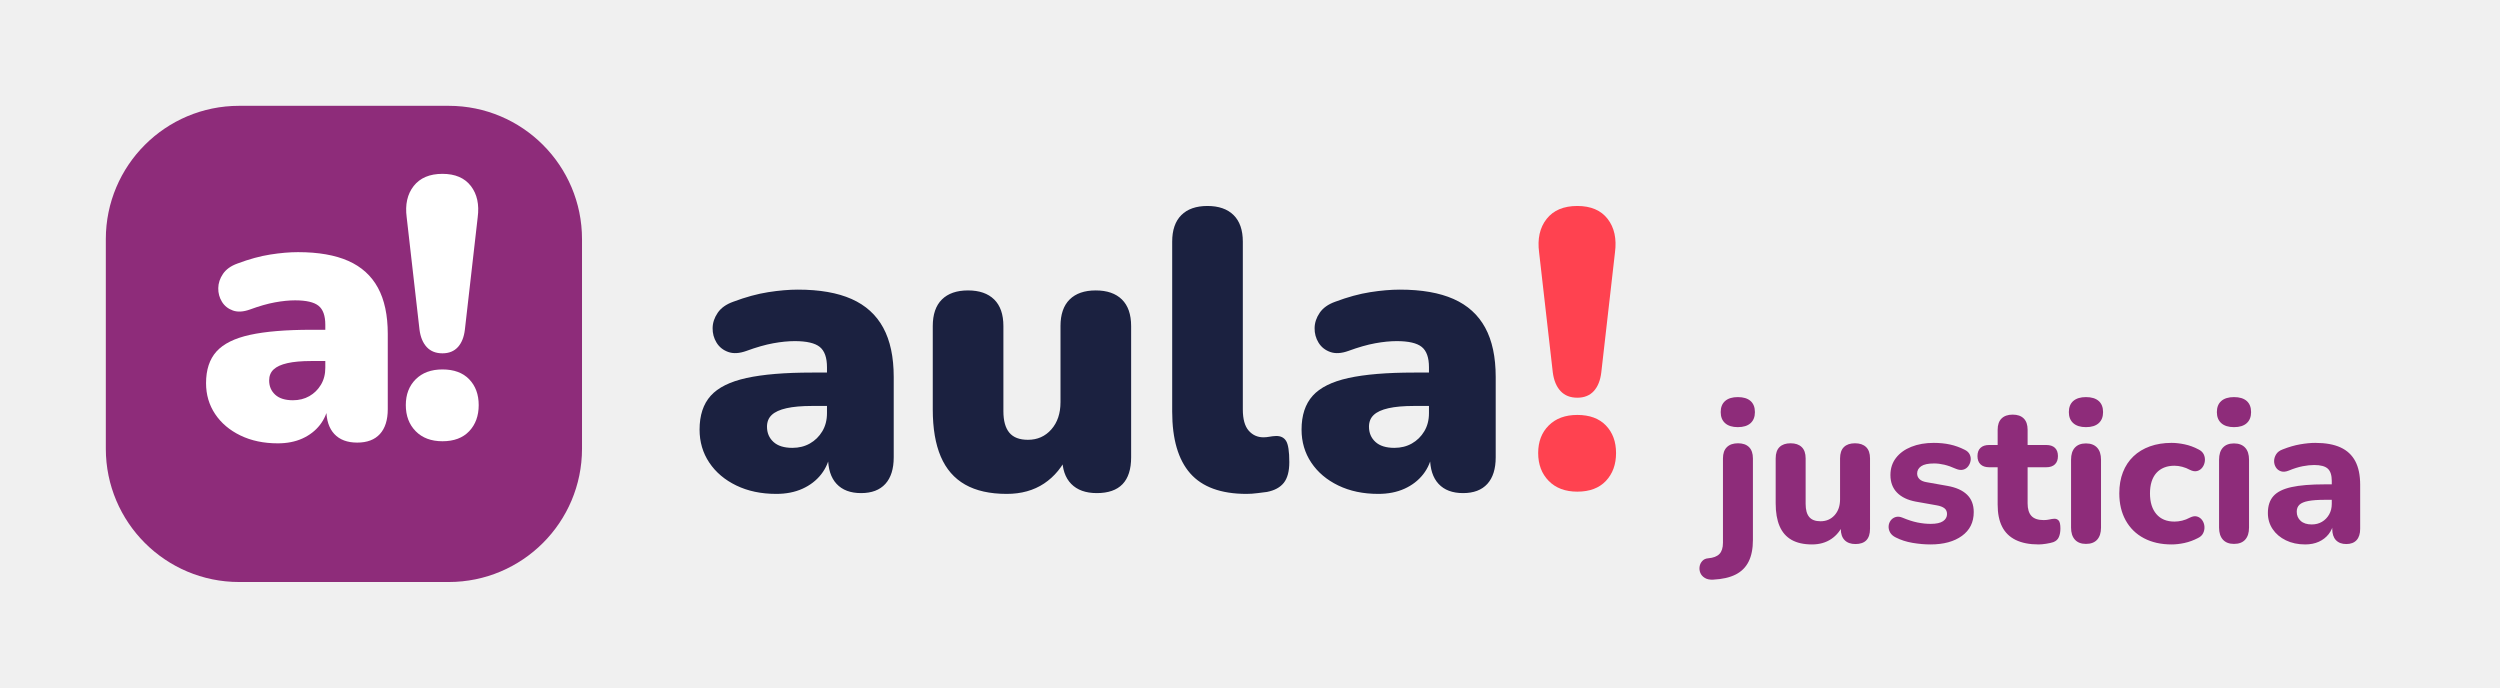
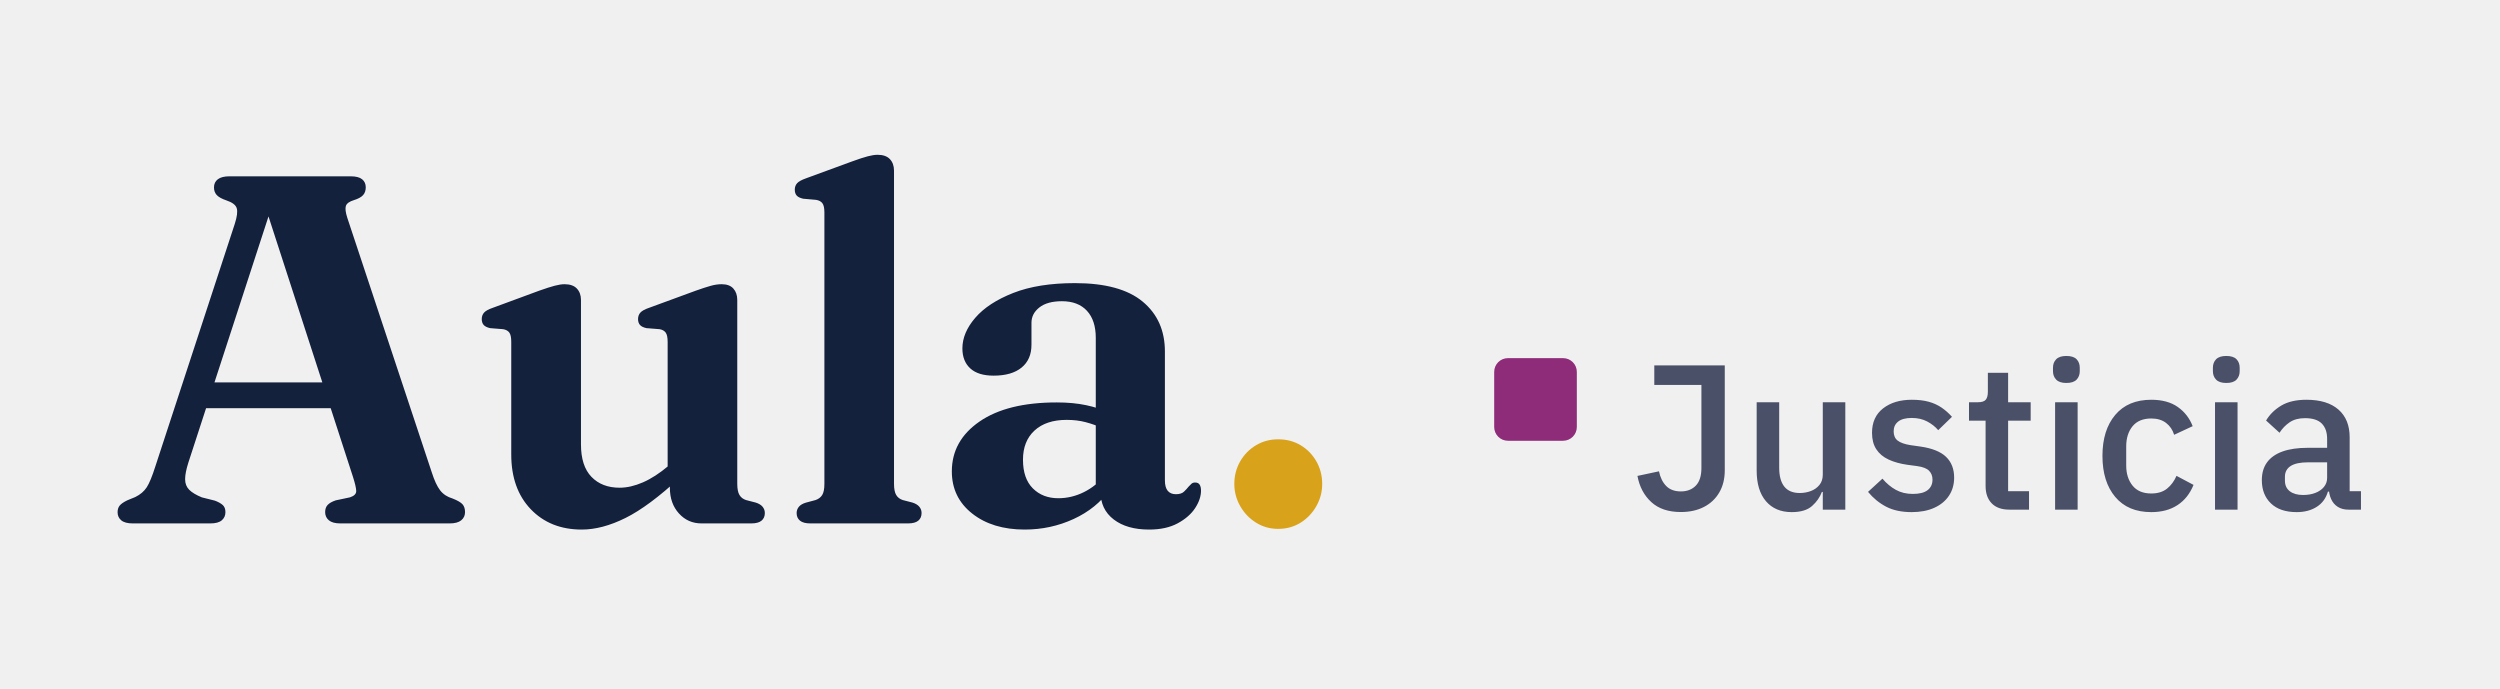
- <svg xmlns="http://www.w3.org/2000/svg" viewBox="0 0 378 104" width="378" height="104">
-   <rect x="16" y="16" width="72" height="72" rx="20.16" fill="#8E2C7A" />
-   <path d="M42.006 67.033Q38.814 67.033 36.358 65.846Q33.902 64.659 32.528 62.604Q31.155 60.549 31.155 57.934Q31.155 54.901 32.727 53.15Q34.3 51.399 37.802 50.631Q41.304 49.863 47.078 49.863H50.173V54.587H47.062Q44.871 54.587 43.457 54.906Q42.042 55.226 41.369 55.861Q40.696 56.496 40.696 57.525Q40.696 58.841 41.611 59.679Q42.526 60.518 44.291 60.518Q45.678 60.518 46.769 59.899Q47.861 59.279 48.524 58.175Q49.187 57.071 49.187 55.608V49.114Q49.187 47.059 48.166 46.236Q47.146 45.412 44.62 45.412Q43.243 45.412 41.576 45.716Q39.91 46.019 37.796 46.795Q36.299 47.336 35.216 46.95Q34.132 46.564 33.558 45.629Q32.983 44.694 33.001 43.565Q33.019 42.435 33.719 41.406Q34.419 40.376 35.917 39.84Q38.572 38.844 40.869 38.485Q43.166 38.125 45.06 38.125Q49.677 38.125 52.665 39.45Q55.653 40.775 57.142 43.508Q58.631 46.24 58.631 50.494V61.856Q58.631 64.315 57.448 65.618Q56.265 66.921 54.011 66.921Q51.757 66.921 50.546 65.618Q49.335 64.315 49.335 61.856V60.416L49.677 61.169Q49.391 62.955 48.365 64.262Q47.34 65.568 45.724 66.301Q44.109 67.033 42.006 67.033Z" fill="#FFFFFF" />
-   <path d="M66.897 53.422Q65.4 53.422 64.523 52.479Q63.647 51.536 63.427 49.834L61.491 32.864Q61.107 29.961 62.551 28.124Q63.994 26.286 66.897 26.286Q69.78 26.286 71.195 28.124Q72.611 29.961 72.227 32.864L70.291 49.834Q70.092 51.536 69.233 52.479Q68.374 53.422 66.897 53.422ZM66.897 66.717Q64.342 66.717 62.85 65.197Q61.358 63.677 61.358 61.25Q61.358 58.843 62.85 57.351Q64.342 55.859 66.897 55.859Q69.508 55.859 70.944 57.351Q72.38 58.843 72.38 61.25Q72.38 63.677 70.944 65.197Q69.508 66.717 66.897 66.717Z" fill="#FFFFFF" />
-   <path d="M117.368 74.677Q113.959 74.677 111.334 73.408Q108.71 72.14 107.243 69.944Q105.775 67.748 105.775 64.955Q105.775 61.715 107.455 59.844Q109.135 57.973 112.877 57.153Q116.619 56.332 122.787 56.332H126.094V61.38H122.771Q120.43 61.38 118.919 61.721Q117.407 62.061 116.688 62.74Q115.969 63.418 115.969 64.519Q115.969 65.924 116.947 66.82Q117.924 67.716 119.81 67.716Q121.292 67.716 122.458 67.054Q123.624 66.392 124.332 65.213Q125.04 64.033 125.04 62.47V55.532Q125.04 53.336 123.95 52.457Q122.86 51.577 120.162 51.577Q118.69 51.577 116.91 51.902Q115.13 52.226 112.871 53.054Q111.272 53.633 110.114 53.22Q108.957 52.808 108.343 51.809Q107.729 50.81 107.748 49.603Q107.767 48.397 108.515 47.297Q109.263 46.197 110.863 45.624Q113.7 44.56 116.154 44.176Q118.608 43.792 120.632 43.792Q125.565 43.792 128.757 45.208Q131.949 46.623 133.54 49.542Q135.131 52.461 135.131 57.006V69.146Q135.131 71.772 133.867 73.164Q132.603 74.557 130.195 74.557Q127.787 74.557 126.493 73.164Q125.199 71.772 125.199 69.146V67.607L125.564 68.411Q125.259 70.32 124.163 71.716Q123.067 73.112 121.341 73.894Q119.615 74.677 117.368 74.677ZM152.217 74.677Q148.404 74.677 145.927 73.269Q143.45 71.862 142.242 69.028Q141.034 66.193 141.034 61.905V49.301Q141.034 46.653 142.415 45.282Q143.797 43.912 146.363 43.912Q148.929 43.912 150.321 45.282Q151.714 46.653 151.714 49.301V62.179Q151.714 64.341 152.61 65.419Q153.506 66.498 155.423 66.498Q157.58 66.498 158.964 64.926Q160.347 63.354 160.347 60.815V49.301Q160.347 46.653 161.729 45.282Q163.11 43.912 165.676 43.912Q168.243 43.912 169.635 45.282Q171.027 46.653 171.027 49.301V69.146Q171.027 74.557 165.835 74.557Q163.328 74.557 161.966 73.164Q160.604 71.772 160.604 69.146V65.659L161.559 68.608Q160.222 71.541 157.864 73.109Q155.505 74.677 152.217 74.677ZM188.481 74.677Q182.697 74.677 179.966 71.578Q177.235 68.479 177.235 62.231V36.533Q177.235 33.906 178.617 32.525Q179.998 31.143 182.565 31.143Q185.131 31.143 186.523 32.525Q187.915 33.906 187.915 36.533V61.909Q187.915 64.094 188.798 65.108Q189.681 66.121 191.036 66.121Q191.478 66.121 191.936 66.034Q192.394 65.946 192.891 65.925Q193.961 65.881 194.453 66.662Q194.944 67.443 194.944 69.872Q194.944 71.947 194.114 72.998Q193.284 74.048 191.56 74.382Q191.074 74.442 190.165 74.559Q189.256 74.677 188.481 74.677ZM208.388 74.677Q204.979 74.677 202.354 73.408Q199.73 72.14 198.263 69.944Q196.795 67.748 196.795 64.955Q196.795 61.715 198.475 59.844Q200.155 57.973 203.897 57.153Q207.639 56.332 213.807 56.332H217.114V61.38H213.791Q211.45 61.38 209.939 61.721Q208.427 62.061 207.708 62.74Q206.989 63.418 206.989 64.519Q206.989 65.924 207.967 66.82Q208.944 67.716 210.83 67.716Q212.312 67.716 213.478 67.054Q214.644 66.392 215.352 65.213Q216.06 64.033 216.06 62.47V55.532Q216.06 53.336 214.97 52.457Q213.88 51.577 211.182 51.577Q209.71 51.577 207.93 51.902Q206.15 52.226 203.891 53.054Q202.292 53.633 201.134 53.22Q199.977 52.808 199.363 51.809Q198.749 50.81 198.768 49.603Q198.787 48.397 199.535 47.297Q200.283 46.197 201.883 45.624Q204.72 44.56 207.174 44.176Q209.628 43.792 211.652 43.792Q216.585 43.792 219.777 45.208Q222.969 46.623 224.56 49.542Q226.151 52.461 226.151 57.006V69.146Q226.151 71.772 224.887 73.164Q223.623 74.557 221.215 74.557Q218.807 74.557 217.513 73.164Q216.219 71.772 216.219 69.146V67.607L216.584 68.411Q216.279 70.32 215.183 71.716Q214.087 73.112 212.361 73.894Q210.635 74.677 208.388 74.677Z" fill="#1B2140" />
-   <path d="M238.49 60.134Q236.89 60.134 235.953 59.127Q235.017 58.12 234.782 56.301L232.714 38.171Q232.304 35.069 233.846 33.106Q235.388 31.143 238.49 31.143Q241.569 31.143 243.081 33.106Q244.594 35.069 244.184 38.171L242.116 56.301Q241.902 58.12 240.985 59.127Q240.068 60.134 238.49 60.134ZM238.49 74.338Q235.76 74.338 234.166 72.714Q232.572 71.09 232.572 68.497Q232.572 65.926 234.166 64.332Q235.76 62.738 238.49 62.738Q241.279 62.738 242.813 64.332Q244.347 65.926 244.347 68.497Q244.347 71.09 242.813 72.714Q241.279 74.338 238.49 74.338Z" fill="#FF4250" />
-   <path d="M259.033 87.642Q258.242 87.683 257.756 87.376Q257.27 87.07 257.086 86.609Q256.902 86.149 256.981 85.658Q257.06 85.168 257.397 84.81Q257.733 84.453 258.279 84.414Q259.451 84.313 259.981 83.757Q260.511 83.201 260.511 82.069V69.309Q260.511 68.191 261.105 67.608Q261.699 67.024 262.787 67.024Q263.875 67.024 264.458 67.608Q265.041 68.191 265.041 69.309V81.645Q265.041 83.612 264.394 84.908Q263.746 86.204 262.425 86.871Q261.105 87.539 259.033 87.642ZM262.757 64.584Q261.519 64.584 260.845 63.988Q260.17 63.393 260.17 62.312Q260.17 61.211 260.845 60.626Q261.519 60.041 262.757 60.041Q264.015 60.041 264.679 60.626Q265.343 61.211 265.343 62.312Q265.343 63.393 264.679 63.988Q264.015 64.584 262.757 64.584ZM273.976 82.319Q272.108 82.319 270.89 81.63Q269.671 80.941 269.076 79.558Q268.482 78.175 268.482 76.099V69.309Q268.482 68.17 269.065 67.597Q269.649 67.024 270.737 67.024Q271.825 67.024 272.418 67.597Q273.012 68.17 273.012 69.309V76.197Q273.012 77.522 273.553 78.168Q274.093 78.815 275.267 78.815Q276.56 78.815 277.388 77.902Q278.217 76.989 278.217 75.495V69.309Q278.217 68.17 278.8 67.597Q279.384 67.024 280.472 67.024Q281.559 67.024 282.153 67.597Q282.747 68.17 282.747 69.309V79.954Q282.747 82.259 280.541 82.259Q279.483 82.259 278.904 81.665Q278.326 81.071 278.326 79.954V77.937L278.774 79.119Q278.125 80.663 276.897 81.491Q275.669 82.319 273.976 82.319ZM291.896 82.319Q290.578 82.319 289.18 82.082Q287.782 81.845 286.652 81.269Q286.04 80.969 285.784 80.508Q285.528 80.046 285.559 79.562Q285.59 79.077 285.873 78.697Q286.156 78.317 286.622 78.175Q287.088 78.034 287.662 78.274Q288.881 78.787 289.912 78.998Q290.943 79.209 291.916 79.209Q293.197 79.209 293.794 78.799Q294.391 78.388 294.391 77.728Q294.391 77.151 293.996 76.847Q293.601 76.542 292.85 76.409L289.69 75.849Q287.83 75.507 286.832 74.484Q285.833 73.46 285.833 71.823Q285.833 70.326 286.671 69.239Q287.508 68.151 288.988 67.558Q290.469 66.964 292.383 66.964Q293.722 66.964 294.854 67.212Q295.985 67.459 297.056 68.003Q297.6 68.261 297.816 68.708Q298.033 69.154 297.957 69.639Q297.881 70.124 297.588 70.509Q297.294 70.895 296.824 71.017Q296.353 71.139 295.749 70.889Q294.791 70.456 293.978 70.265Q293.165 70.074 292.442 70.074Q291.084 70.074 290.478 70.495Q289.872 70.916 289.872 71.596Q289.872 72.094 290.221 72.439Q290.571 72.784 291.29 72.906L294.45 73.466Q296.391 73.807 297.41 74.786Q298.429 75.765 298.429 77.432Q298.429 79.735 296.644 81.027Q294.859 82.319 291.896 82.319ZM308.25 82.319Q306.159 82.319 304.774 81.64Q303.389 80.961 302.717 79.63Q302.045 78.298 302.045 76.305V70.648H300.757Q299.915 70.648 299.455 70.207Q298.994 69.766 298.994 68.966Q298.994 68.144 299.455 67.713Q299.915 67.283 300.757 67.283H302.045V64.976Q302.045 63.858 302.638 63.275Q303.232 62.691 304.32 62.691Q305.408 62.691 305.991 63.275Q306.575 63.858 306.575 64.976V67.283H309.398Q310.249 67.283 310.705 67.713Q311.161 68.144 311.161 68.966Q311.161 69.766 310.705 70.207Q310.249 70.648 309.398 70.648H306.575V76.114Q306.575 77.385 307.153 78.011Q307.731 78.637 309.01 78.637Q309.473 78.637 309.863 78.547Q310.253 78.457 310.572 78.436Q310.988 78.406 311.261 78.694Q311.534 78.982 311.534 79.922Q311.534 80.663 311.301 81.203Q311.069 81.743 310.465 81.97Q310.056 82.109 309.384 82.214Q308.711 82.319 308.25 82.319ZM315.397 82.238Q314.309 82.238 313.726 81.595Q313.143 80.951 313.143 79.775V69.508Q313.143 68.311 313.726 67.678Q314.309 67.045 315.397 67.045Q316.485 67.045 317.079 67.678Q317.673 68.311 317.673 69.508V79.775Q317.673 80.951 317.094 81.595Q316.515 82.238 315.397 82.238ZM315.397 64.584Q314.159 64.584 313.485 63.988Q312.811 63.393 312.811 62.312Q312.811 61.211 313.485 60.626Q314.159 60.041 315.397 60.041Q316.656 60.041 317.32 60.626Q317.984 61.211 317.984 62.312Q317.984 63.393 317.32 63.988Q316.656 64.584 315.397 64.584ZM328.339 82.319Q325.944 82.319 324.163 81.378Q322.383 80.438 321.411 78.693Q320.438 76.949 320.438 74.59Q320.438 72.811 320.987 71.402Q321.535 69.992 322.572 69.003Q323.609 68.014 325.071 67.489Q326.533 66.964 328.339 66.964Q329.272 66.964 330.328 67.187Q331.385 67.41 332.405 67.946Q332.998 68.237 333.218 68.723Q333.439 69.208 333.372 69.737Q333.306 70.266 333.002 70.675Q332.698 71.084 332.217 71.216Q331.736 71.347 331.132 71.049Q330.556 70.734 329.946 70.577Q329.336 70.419 328.781 70.419Q327.885 70.419 327.201 70.701Q326.517 70.983 326.044 71.512Q325.57 72.041 325.324 72.817Q325.077 73.593 325.077 74.611Q325.077 76.596 326.044 77.73Q327.01 78.864 328.781 78.864Q329.336 78.864 329.936 78.721Q330.536 78.579 331.132 78.255Q331.736 77.957 332.207 78.098Q332.677 78.24 332.971 78.649Q333.264 79.058 333.31 79.587Q333.356 80.116 333.125 80.602Q332.895 81.087 332.322 81.357Q331.323 81.873 330.298 82.096Q329.272 82.319 328.339 82.319ZM337.777 82.238Q336.689 82.238 336.106 81.595Q335.523 80.951 335.523 79.775V69.508Q335.523 68.311 336.106 67.678Q336.689 67.045 337.777 67.045Q338.865 67.045 339.459 67.678Q340.053 68.311 340.053 69.508V79.775Q340.053 80.951 339.474 81.595Q338.895 82.238 337.777 82.238ZM337.777 64.584Q336.539 64.584 335.865 63.988Q335.191 63.393 335.191 62.312Q335.191 61.211 335.865 60.626Q336.539 60.041 337.777 60.041Q339.036 60.041 339.7 60.626Q340.364 61.211 340.364 62.312Q340.364 63.393 339.7 63.988Q339.036 64.584 337.777 64.584ZM348.543 82.319Q346.897 82.319 345.619 81.694Q344.341 81.07 343.622 79.997Q342.903 78.923 342.903 77.565Q342.903 75.945 343.743 75.005Q344.583 74.065 346.463 73.65Q348.344 73.234 351.477 73.234H353.052V75.573H351.488Q349.966 75.573 349.03 75.748Q348.094 75.923 347.681 76.311Q347.267 76.699 347.267 77.367Q347.267 78.216 347.859 78.756Q348.45 79.297 349.539 79.297Q350.407 79.297 351.083 78.898Q351.758 78.499 352.161 77.797Q352.564 77.095 352.564 76.176V72.717Q352.564 71.414 351.961 70.862Q351.357 70.31 349.901 70.31Q349.096 70.31 348.148 70.497Q347.199 70.683 346.08 71.146Q345.397 71.426 344.892 71.264Q344.386 71.101 344.113 70.665Q343.84 70.229 343.845 69.704Q343.85 69.179 344.155 68.687Q344.461 68.196 345.144 67.948Q346.543 67.397 347.794 67.181Q349.046 66.964 350.077 66.964Q352.387 66.964 353.881 67.648Q355.375 68.331 356.116 69.727Q356.858 71.123 356.858 73.308V79.954Q356.858 81.071 356.319 81.665Q355.779 82.259 354.761 82.259Q353.742 82.259 353.188 81.665Q352.634 81.071 352.634 79.954V78.842L352.846 79.04Q352.664 80.043 352.082 80.775Q351.5 81.507 350.603 81.913Q349.705 82.319 348.543 82.319Z" fill="#8E2C7A" />
+ <svg xmlns="http://www.w3.org/2000/svg" viewBox="0 0 363 100" width="363" height="100">
+   <path d="M28.564 55.523H49.826L49.977 59.274H28.305ZM32.733 74.358Q32.733 75.093 32.207 75.546Q31.682 76.0 30.537 76.0H19.269Q18.146 76.0 17.609 75.554Q17.073 75.107 17.073 74.373Q17.073 73.797 17.368 73.422Q17.663 73.048 18.47 72.652L19.643 72.17Q20.73 71.637 21.299 70.766Q21.868 69.895 22.559 67.713L34.087 32.512Q34.591 30.949 34.375 30.237Q34.159 29.524 32.877 29.099Q31.869 28.754 31.469 28.318Q31.07 27.882 31.07 27.213Q31.07 26.457 31.631 26.028Q32.193 25.6 33.323 25.6H50.905Q52.05 25.6 52.579 26.028Q53.108 26.457 53.108 27.198Q53.108 27.911 52.709 28.343Q52.309 28.775 51.395 29.056Q50.408 29.358 50.225 29.891Q50.041 30.424 50.43 31.633L62.685 68.563Q63.253 70.348 63.909 71.198Q64.564 72.047 65.723 72.386Q66.81 72.818 67.167 73.232Q67.523 73.646 67.523 74.358Q67.523 75.093 66.972 75.546Q66.421 76.0 65.291 76.0H49.415Q48.292 76.0 47.752 75.546Q47.212 75.093 47.212 74.358Q47.212 73.703 47.576 73.314Q47.939 72.926 48.746 72.652L50.819 72.213Q51.741 71.911 51.723 71.284Q51.705 70.658 51.244 69.218L38.5 29.927L39.71 29.2L27.354 67.159Q26.879 68.649 26.879 69.581Q26.879 70.514 27.466 71.108Q28.053 71.702 29.313 72.22L31.206 72.695Q31.962 72.983 32.347 73.336Q32.733 73.689 32.733 74.358ZM97.266 70.831V69.038L96.942 68.908V49.633Q96.942 48.683 96.658 48.294Q96.374 47.906 95.783 47.798L93.861 47.646Q93.191 47.495 92.918 47.175Q92.644 46.854 92.644 46.336Q92.644 45.767 92.986 45.386Q93.328 45.004 94.286 44.68L101.017 42.21Q102.371 41.728 103.203 41.498Q104.034 41.267 104.783 41.267Q105.921 41.267 106.486 41.901Q107.051 42.534 107.051 43.557V70.24Q107.051 71.342 107.368 71.871Q107.685 72.4 108.325 72.609L109.715 72.969Q110.392 73.178 110.723 73.574Q111.054 73.97 111.054 74.495Q111.054 75.201 110.575 75.6Q110.097 76.0 109.081 76.0H101.86Q99.887 76.0 98.577 74.549Q97.266 73.098 97.266 70.831ZM74.234 65.992V49.633Q74.234 48.683 73.956 48.294Q73.679 47.906 73.053 47.798L71.166 47.646Q70.497 47.495 70.223 47.175Q69.95 46.854 69.95 46.336Q69.95 45.767 70.292 45.386Q70.634 45.004 71.591 44.68L78.287 42.21Q79.705 41.706 80.544 41.487Q81.383 41.267 81.966 41.267Q83.169 41.267 83.763 41.901Q84.357 42.534 84.357 43.557V64.53Q84.357 67.663 85.879 69.239Q87.402 70.816 89.973 70.816Q91.564 70.816 93.353 70.039Q95.142 69.261 97.058 67.641L98.505 66.381L100.154 68.087L98.742 69.326Q94.221 73.516 90.83 75.204Q87.438 76.893 84.472 76.893Q79.893 76.893 77.063 73.934Q74.234 70.974 74.234 65.992ZM129.81 24.779V70.24Q129.81 71.342 130.127 71.871Q130.444 72.4 131.085 72.609L132.474 72.969Q133.151 73.178 133.482 73.574Q133.813 73.97 133.813 74.495Q133.813 75.201 133.335 75.6Q132.856 76.0 131.841 76.0H117.65Q116.649 76.0 116.159 75.6Q115.67 75.201 115.67 74.495Q115.67 73.984 115.994 73.588Q116.318 73.192 117.016 72.983L118.413 72.609Q119.068 72.386 119.385 71.871Q119.702 71.356 119.702 70.255V30.841Q119.702 29.905 119.417 29.517Q119.133 29.128 118.506 29.02L116.62 28.854Q115.95 28.703 115.677 28.39Q115.403 28.077 115.403 27.544Q115.403 26.975 115.745 26.601Q116.087 26.226 117.045 25.888L123.741 23.433Q125.159 22.914 125.998 22.695Q126.837 22.475 127.42 22.475Q128.622 22.475 129.216 23.109Q129.81 23.742 129.81 24.779ZM159.798 71.406V70.665L159.107 70.521V49.051Q159.107 46.516 157.822 45.126Q156.537 43.737 154.197 43.737Q152.065 43.737 150.917 44.64Q149.769 45.544 149.769 46.869V50.058Q149.769 52.197 148.336 53.37Q146.903 54.544 144.275 54.544Q142.029 54.544 140.884 53.493Q139.739 52.442 139.739 50.591Q139.739 48.316 141.608 46.145Q143.476 43.974 147.112 42.542Q150.748 41.109 156.076 41.109Q162.678 41.109 165.911 43.791Q169.144 46.473 169.144 51.038V69.743Q169.144 70.78 169.558 71.27Q169.972 71.759 170.735 71.759Q171.534 71.759 171.919 71.385Q172.305 71.011 172.6 70.643Q172.809 70.406 173.01 70.233Q173.212 70.06 173.529 70.06Q173.997 70.06 174.191 70.377Q174.385 70.694 174.385 71.248Q174.385 72.472 173.539 73.768Q172.693 75.064 171.012 75.978Q169.331 76.893 166.854 76.893Q163.622 76.893 161.71 75.424Q159.798 73.955 159.798 71.406ZM138.206 68.447Q138.206 63.983 142.227 61.208Q146.248 58.432 153.448 58.432Q155.802 58.432 157.685 58.828Q159.568 59.224 160.95 59.879L160.144 62.19Q158.898 61.629 157.635 61.298Q156.371 60.966 154.874 60.966Q151.9 60.966 150.219 62.507Q148.537 64.048 148.537 66.755Q148.537 69.484 149.97 70.913Q151.403 72.343 153.664 72.343Q155.601 72.343 157.39 71.453Q159.179 70.564 160.41 68.994L161.202 71.054Q159.201 73.84 155.874 75.366Q152.548 76.893 148.79 76.893Q144.102 76.893 141.154 74.56Q138.206 72.227 138.206 68.447Z" fill="#14213D" />
+   <path d="M185.59 76.792Q183.818 76.792 182.374 75.888Q180.93 74.985 180.077 73.487Q179.224 71.99 179.224 70.27Q179.224 68.469 180.077 66.989Q180.93 65.51 182.374 64.649Q183.818 63.789 185.59 63.789Q187.416 63.789 188.853 64.649Q190.29 65.51 191.136 66.989Q191.982 68.469 191.982 70.27Q191.982 71.99 191.136 73.487Q190.29 74.985 188.853 75.888Q187.416 76.792 185.59 76.792Z" fill="#D9A21B" />
+   <rect x="216.956" y="52" width="12" height="12" rx="2" fill="#8E2C7A" />
+   <path d="M240.203 53.06H250.436V68.301Q250.436 70.135 249.645 71.498Q248.855 72.86 247.421 73.604Q245.988 74.347 244.052 74.347Q241.34 74.347 239.765 72.899Q238.19 71.451 237.758 69.103L240.883 68.435Q241.157 69.772 241.929 70.563Q242.701 71.354 244.06 71.354Q245.411 71.354 246.228 70.518Q247.045 69.682 247.045 67.953V55.895H240.203ZM264.669 74.0V71.429H264.536Q264.111 72.577 263.111 73.469Q262.11 74.36 260.16 74.36Q257.777 74.36 256.423 72.783Q255.068 71.206 255.068 68.322V58.405H258.339V67.915Q258.339 69.716 259.079 70.65Q259.819 71.585 261.328 71.585Q262.173 71.585 262.939 71.296Q263.704 71.006 264.186 70.41Q264.669 69.814 264.669 68.91V58.405H267.94V74.0ZM277.576 74.36Q275.382 74.36 273.873 73.573Q272.365 72.787 271.238 71.42L273.332 69.502Q274.207 70.535 275.278 71.126Q276.35 71.718 277.743 71.718Q279.183 71.718 279.891 71.167Q280.599 70.616 280.599 69.633Q280.599 68.862 280.103 68.355Q279.608 67.849 278.373 67.677L276.938 67.485Q275.374 67.262 274.215 66.722Q273.055 66.182 272.436 65.229Q271.817 64.275 271.817 62.848Q271.817 60.551 273.424 59.298Q275.031 58.045 277.593 58.045Q279.019 58.045 280.065 58.338Q281.11 58.632 281.922 59.187Q282.734 59.742 283.428 60.522L281.428 62.461Q280.816 61.729 279.845 61.208Q278.874 60.687 277.592 60.687Q276.276 60.687 275.618 61.21Q274.959 61.733 274.959 62.626Q274.959 63.531 275.545 63.979Q276.131 64.427 277.366 64.629L278.809 64.834Q281.389 65.199 282.565 66.332Q283.741 67.465 283.741 69.351Q283.741 70.851 282.987 71.982Q282.233 73.113 280.847 73.737Q279.461 74.36 277.576 74.36ZM294.614 74.0H291.768Q290.089 74.0 289.199 73.088Q288.308 72.176 288.308 70.579V61.081H285.899V58.405H287.198Q288.03 58.405 288.334 58.038Q288.638 57.672 288.638 56.879V54.128H291.579V58.405H294.854V61.081H291.579V71.324H294.614ZM300.037 55.607Q299.03 55.607 298.561 55.123Q298.093 54.64 298.093 53.899V53.393Q298.093 52.64 298.561 52.162Q299.03 51.685 300.037 51.685Q301.06 51.685 301.52 52.162Q301.981 52.64 301.981 53.393V53.899Q301.981 54.64 301.52 55.123Q301.06 55.607 300.037 55.607ZM298.401 74.0V58.405H301.672V74.0ZM312.367 74.36Q308.982 74.36 307.129 72.151Q305.275 69.942 305.275 66.196Q305.275 62.45 307.129 60.248Q308.982 58.045 312.367 58.045Q314.716 58.045 316.209 59.09Q317.702 60.136 318.375 61.88L315.686 63.13Q315.356 62.058 314.515 61.411Q313.675 60.764 312.367 60.764Q310.57 60.764 309.648 61.89Q308.726 63.015 308.726 64.825V67.593Q308.726 69.372 309.648 70.513Q310.57 71.654 312.367 71.654Q313.773 71.654 314.65 70.951Q315.527 70.248 316.029 69.094L318.499 70.405Q317.737 72.312 316.181 73.336Q314.626 74.36 312.367 74.36ZM323.257 55.607Q322.25 55.607 321.781 55.123Q321.313 54.64 321.313 53.899V53.393Q321.313 52.64 321.781 52.162Q322.25 51.685 323.257 51.685Q324.28 51.685 324.74 52.162Q325.201 52.64 325.201 53.393V53.899Q325.201 54.64 324.74 55.123Q324.28 55.607 323.257 55.607ZM321.621 74.0V58.405H324.892V74.0ZM342.812 74.0H340.988Q340.092 74.0 339.447 73.595Q338.802 73.19 338.468 72.438Q338.134 71.686 338.134 70.679V70.392L339.077 71.378H338.014Q337.585 72.839 336.381 73.599Q335.177 74.36 333.48 74.36Q331.058 74.36 329.738 73.094Q328.418 71.827 328.418 69.718Q328.418 68.159 329.183 67.122Q329.948 66.085 331.428 65.553Q332.909 65.022 335.082 65.022H337.899V63.722Q337.899 62.29 337.127 61.504Q336.355 60.717 334.687 60.717Q333.333 60.717 332.449 61.321Q331.566 61.926 330.987 62.835L329.035 61.062Q329.806 59.755 331.224 58.9Q332.643 58.045 334.897 58.045Q337.917 58.045 339.543 59.47Q341.17 60.894 341.17 63.495V71.324H342.812ZM337.899 67.129H335.154Q333.434 67.129 332.602 67.665Q331.771 68.201 331.771 69.226V69.779Q331.771 70.791 332.482 71.331Q333.194 71.872 334.408 71.872Q335.416 71.872 336.196 71.567Q336.977 71.263 337.438 70.701Q337.899 70.139 337.899 69.385Z" fill="#4A5068" />
</svg>
